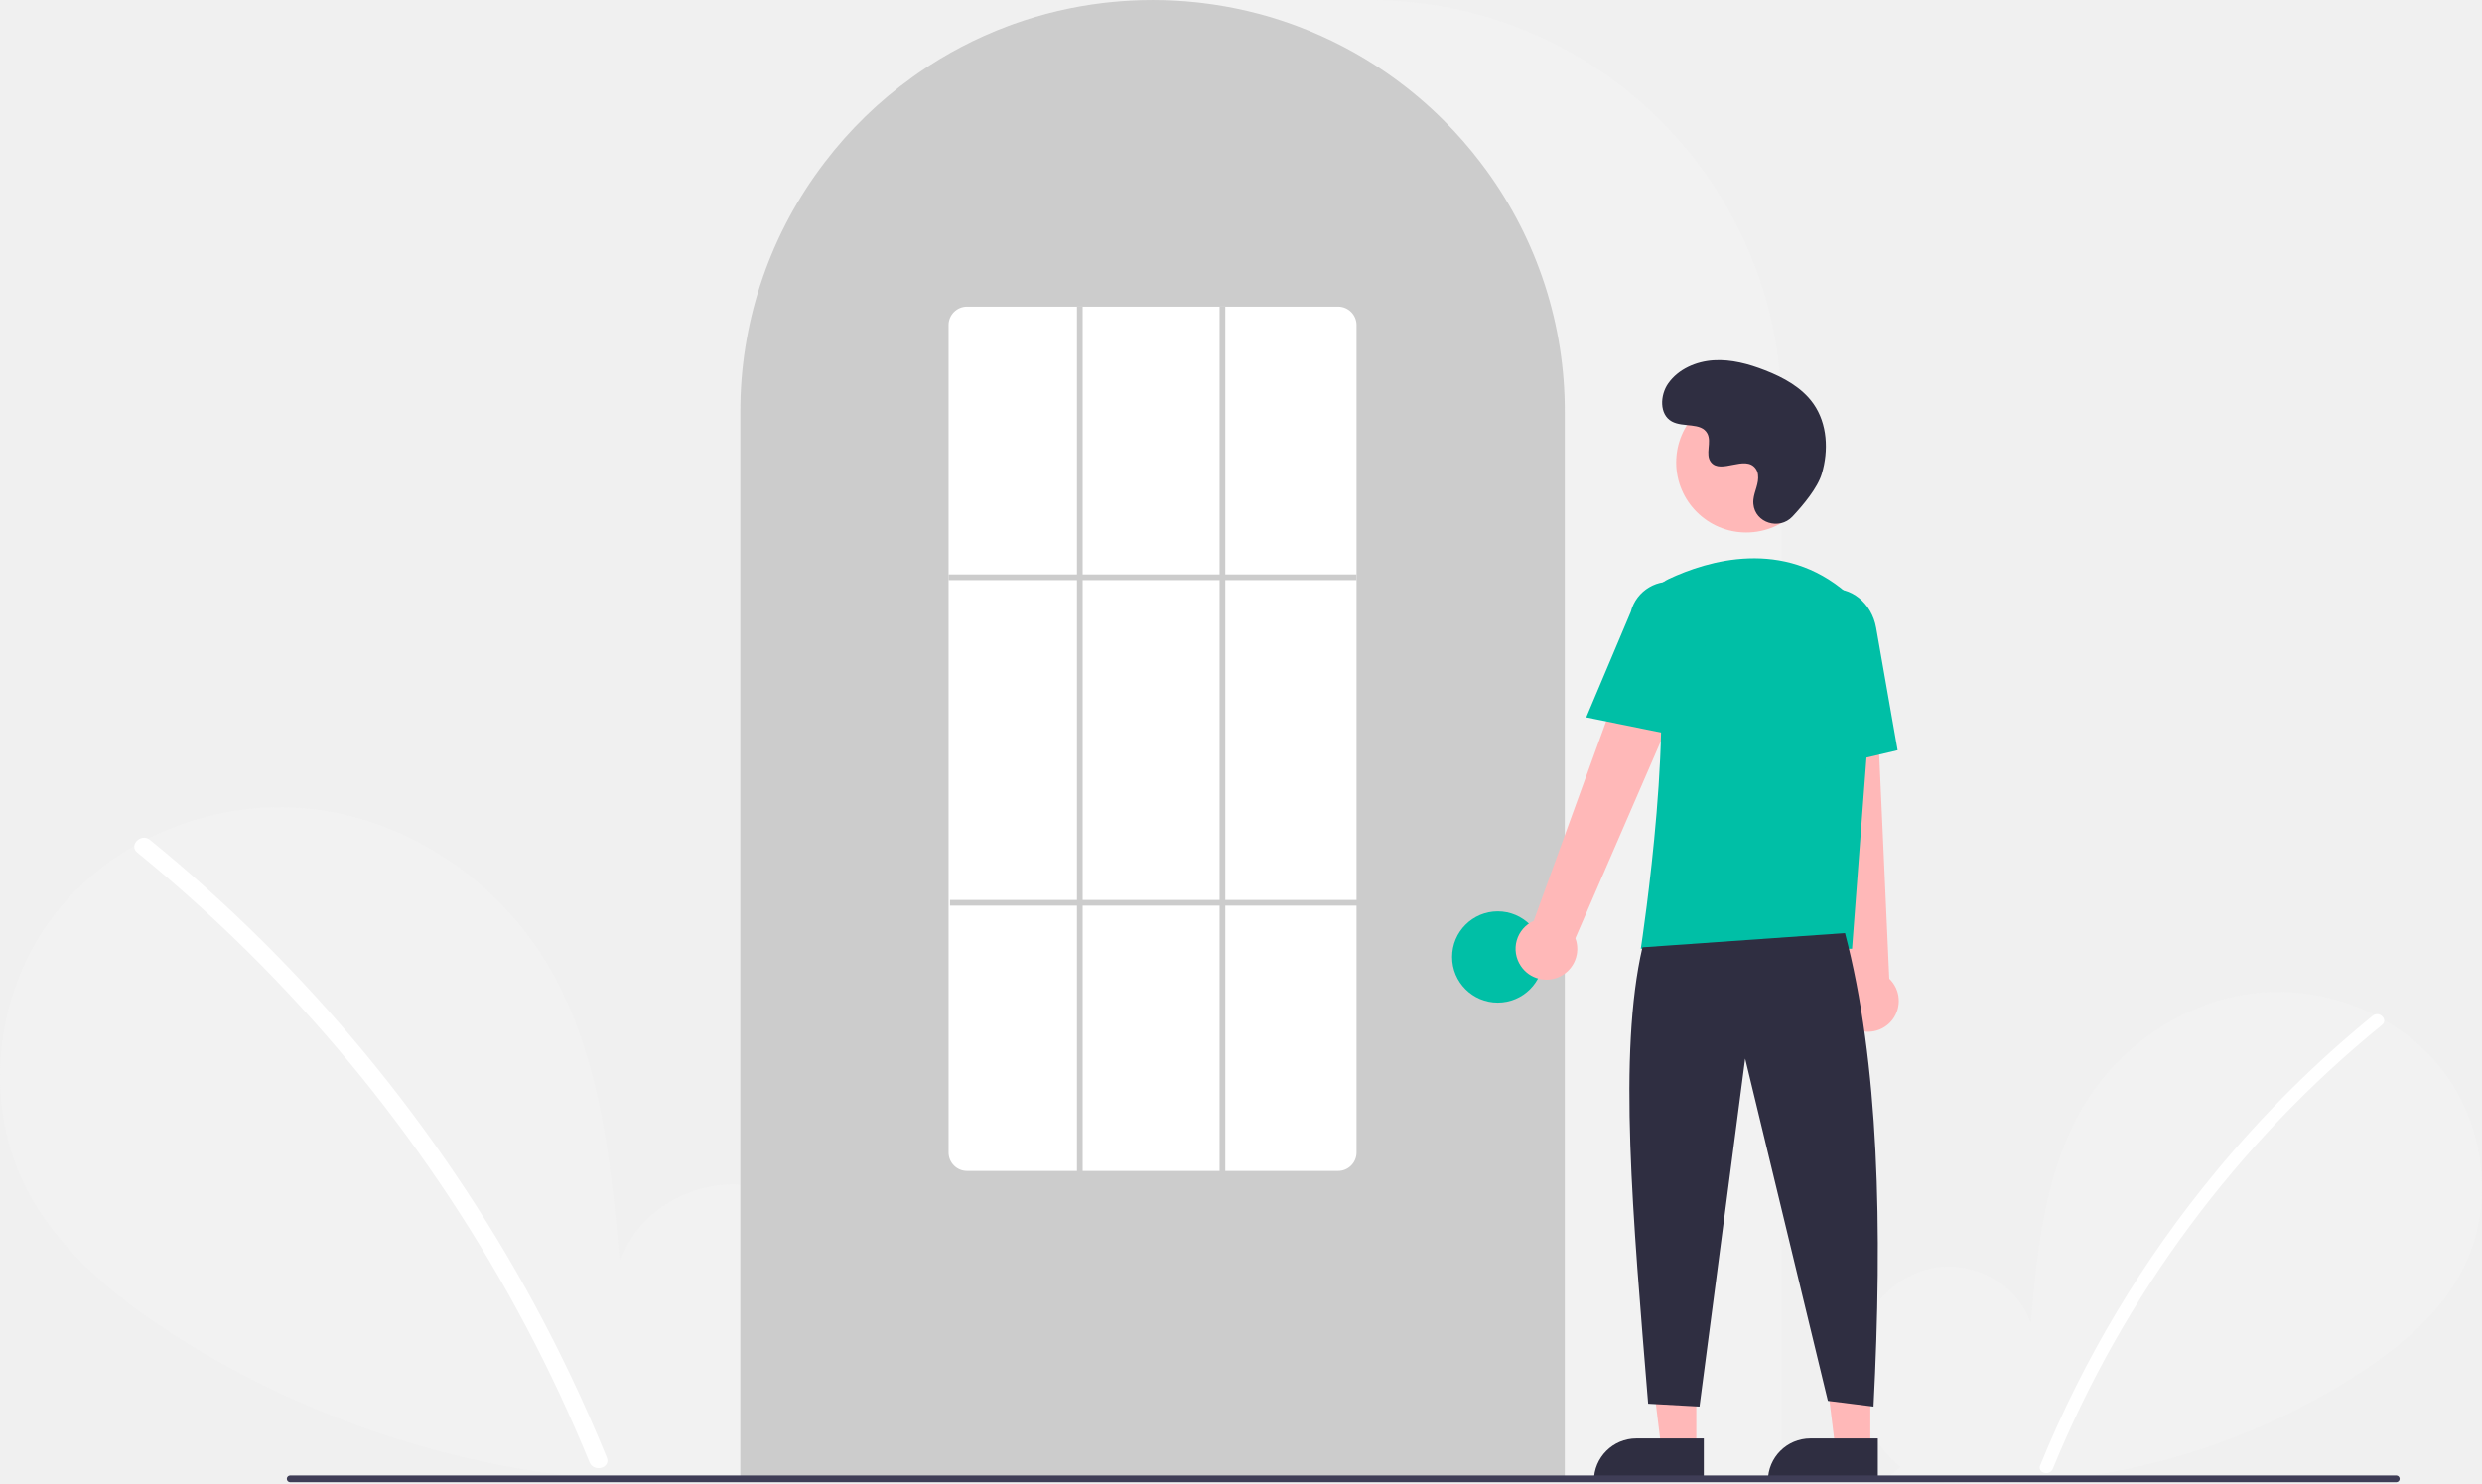
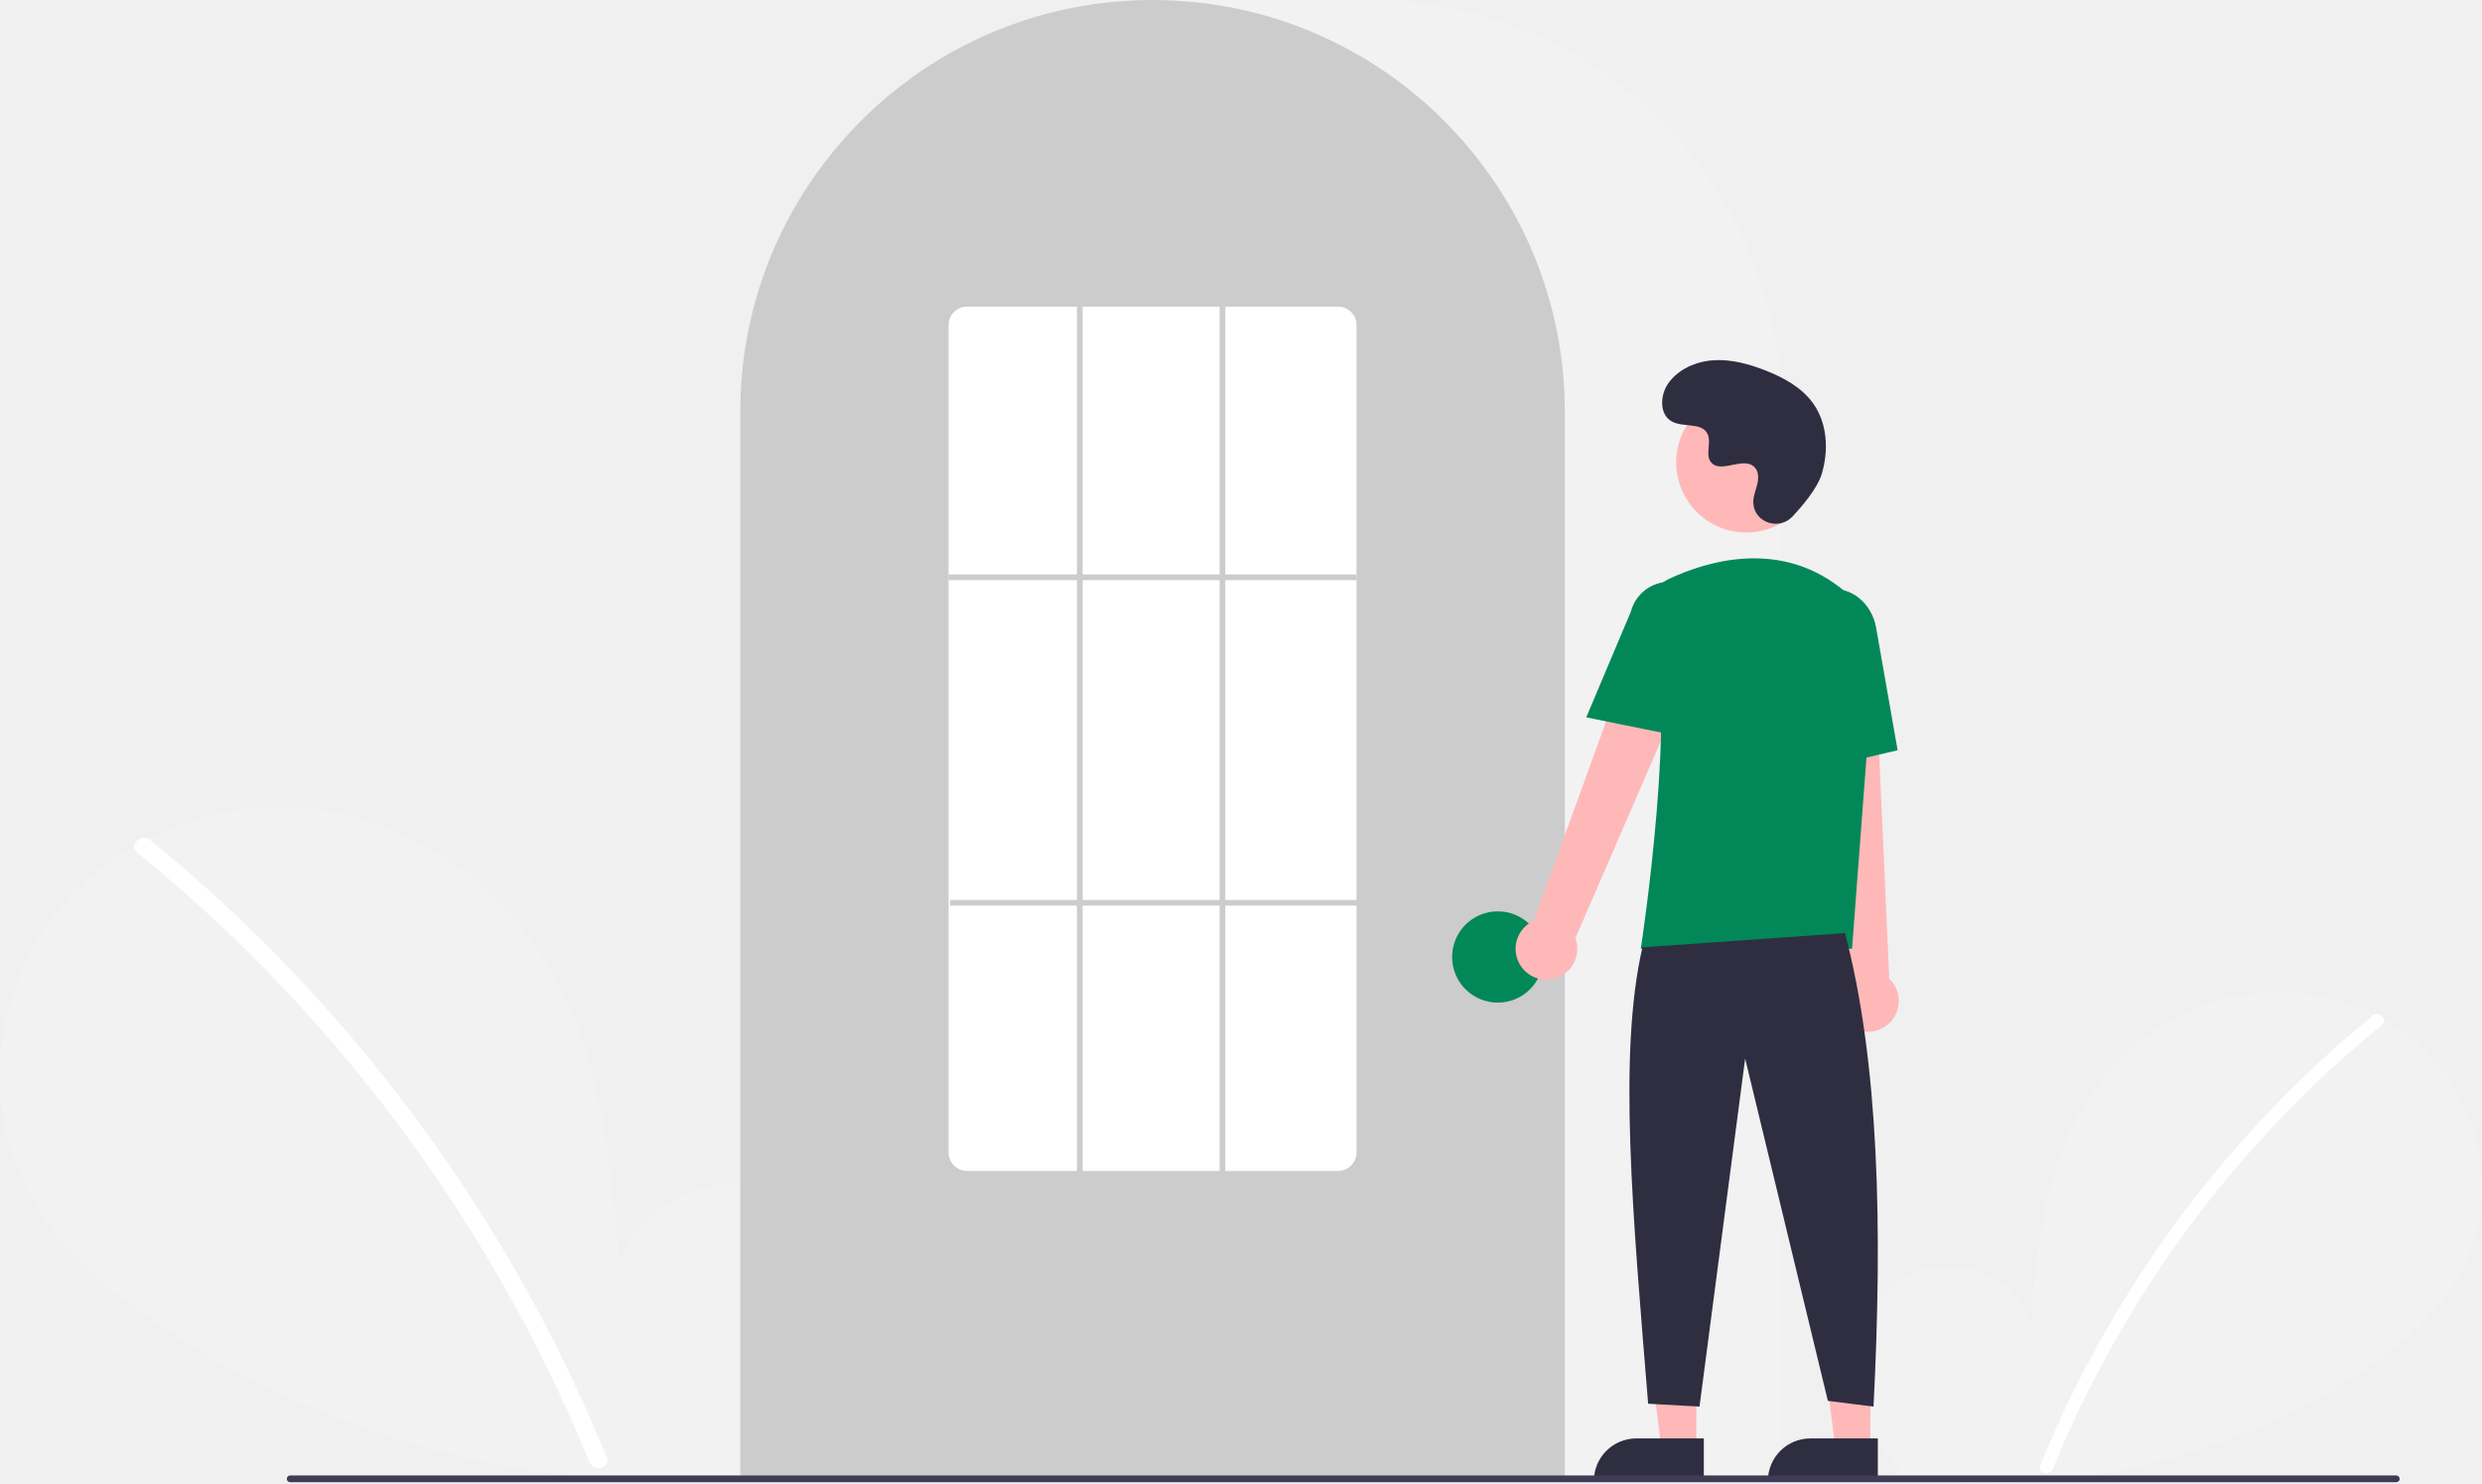
- <svg xmlns="http://www.w3.org/2000/svg" id="b368e7d6-7c4a-408c-9a35-0514749a7e1a" data-name="Layer 1" width="870" height="520.139" viewBox="0 0 870 520.139">
+ <svg xmlns="http://www.w3.org/2000/svg" data-name="Layer 1" width="870" height="520.139" viewBox="0 0 870 520.139">
  <path d="M831.092,704.187c-11.138-9.412-17.904-24.28-16.13-38.754s12.764-27.78,27.018-30.854,30.504,5.435,34.834,19.359c2.383-26.846,5.129-54.818,19.402-77.68,12.924-20.701,35.309-35.514,59.569-38.164s49.803,7.359,64.933,26.507,18.835,46.985,8.238,68.969c-7.806,16.195-22.188,28.247-37.257,38.052a240.452,240.452,0,0,1-164.454,35.977Z" transform="translate(-165 -189.9307)" fill="#f2f2f2" />
  <path d="M996.728,546.01a393.414,393.414,0,0,0-54.826,54.442,394.561,394.561,0,0,0-61.752,103.194c-1.112,2.725,3.313,3.911,4.412,1.216A392.342,392.342,0,0,1,999.963,549.245c2.284-1.86-.97-5.08-3.236-3.236Z" transform="translate(-165 -189.9307)" fill="#fff" />
  <path d="M445.067,701.63c15.299-12.927,24.591-33.348,22.154-53.228s-17.531-38.156-37.11-42.377-41.897,7.464-47.844,26.59c-3.273-36.873-7.044-75.292-26.648-106.693-17.751-28.433-48.497-48.778-81.818-52.418s-68.404,10.107-89.185,36.407-25.869,64.535-11.315,94.729c10.722,22.243,30.475,38.797,51.172,52.264,66.03,42.965,147.939,60.884,225.877,49.415" transform="translate(-165 -189.9307)" fill="#f2f2f2" />
  <path d="M217.567,484.373a540.355,540.355,0,0,1,75.304,74.777A548.076,548.076,0,0,1,352.257,647.04a545.835,545.835,0,0,1,25.43,53.846c1.527,3.743-4.55,5.372-6.06,1.671a536.36,536.36,0,0,0-49.009-92.727A539.734,539.734,0,0,0,256.889,528.632a538.441,538.441,0,0,0-43.766-39.815c-3.138-2.555,1.332-6.978,4.444-4.444Z" transform="translate(-165 -189.9307)" fill="#fff" />
  <path d="M789.5,708.931h-365v-374.5c0-79.678,64.822-144.5,144.5-144.5h76c79.677,0,144.5,64.822,144.5,144.5Z" transform="translate(-165 -189.9307)" fill="#f2f2f2" />
  <path d="M713.5,708.931h-289v-374.5a143.382,143.382,0,0,1,27.596-84.944c.664-.905,1.326-1.798,2.009-2.681a144.466,144.466,0,0,1,30.754-29.851c.66-.48,1.322-.952,1.994-1.423a144.16,144.16,0,0,1,31.472-16.459c.661-.25,1.334-.501,2.007-.742a144.02,144.02,0,0,1,31.108-7.336c.658-.09,1.333-.16,2.008-.23a146.288,146.288,0,0,1,31.105,0c.673.07,1.349.141,2.014.231a143.995,143.995,0,0,1,31.1,7.335c.673.241,1.346.492,2.009.743a143.799,143.799,0,0,1,31.106,16.216c.672.461,1.344.933,2.006,1.405a145.987,145.987,0,0,1,18.384,15.564,144.305,144.305,0,0,1,12.724,14.551c.681.88,1.343,1.773,2.005,2.677A143.382,143.382,0,0,1,713.5,334.431Z" transform="translate(-165 -189.9307)" fill="#ccc" />
-   <circle cx="525" cy="335.5" r="16" fill="#00bfa6" />
+   <circle cx="525" cy="335.5" r="16" fill="#028858" />
  <polygon points="594.599 507.783 582.339 507.783 576.506 460.495 594.601 460.496 594.599 507.783" fill="#ffb8b8" />
  <path d="M573.582,504.28h23.644a0,0,0,0,1,0,0v14.887a0,0,0,0,1,0,0H558.695a0,0,0,0,1,0,0v0a14.887,14.887,0,0,1,14.887-14.887Z" fill="#2f2e41" />
  <polygon points="655.599 507.783 643.339 507.783 637.506 460.495 655.601 460.496 655.599 507.783" fill="#ffb8b8" />
  <path d="M634.582,504.28h23.644a0,0,0,0,1,0,0v14.887a0,0,0,0,1,0,0H619.695a0,0,0,0,1,0,0v0a14.887,14.887,0,0,1,14.887-14.887Z" fill="#2f2e41" />
  <path d="M698.098,528.6a10.743,10.743,0,0,1,4.511-15.843l41.676-114.867L764.791,409.082,717.206,518.853a10.801,10.801,0,0,1-19.109,9.748Z" transform="translate(-165 -189.9307)" fill="#ffb8b8" />
  <path d="M814.336,550.184a10.743,10.743,0,0,1-2.893-16.217L798.533,412.458l23.338,1.066L827.236,533.045a10.801,10.801,0,0,1-12.9,17.139Z" transform="translate(-165 -189.9307)" fill="#ffb8b8" />
  <circle cx="612.106" cy="162.123" r="24.561" fill="#ffb8b8" />
-   <path d="M814.18,522.549H740.133l.089-.576c.133-.861,13.197-86.439,3.562-114.436a11.813,11.813,0,0,1,6.069-14.584h0c13.772-6.485,40.208-14.471,62.52,4.909a28.234,28.234,0,0,1,9.459,23.396Z" transform="translate(-165 -189.9307)" fill="#00bfa6" />
-   <path d="M754.354,448.181,721.018,441.418l15.626-37.03a13.997,13.997,0,0,1,27.106,6.998Z" transform="translate(-165 -189.9307)" fill="#00bfa6" />
-   <path d="M797.05,460.739l-2.004-45.941c-1.52-8.636,3.424-16.8,11.027-18.135,7.605-1.33,15.032,4.66,16.558,13.36l7.533,42.928Z" transform="translate(-165 -189.9307)" fill="#00bfa6" />
+   <path d="M814.18,522.549H740.133l.089-.576c.133-.861,13.197-86.439,3.562-114.436a11.813,11.813,0,0,1,6.069-14.584h0c13.772-6.485,40.208-14.471,62.52,4.909a28.234,28.234,0,0,1,9.459,23.396Z" transform="translate(-165 -189.9307)" fill="#028858" />
+   <path d="M754.354,448.181,721.018,441.418l15.626-37.03a13.997,13.997,0,0,1,27.106,6.998Z" transform="translate(-165 -189.9307)" fill="#028858" />
+   <path d="M797.05,460.739l-2.004-45.941c-1.52-8.636,3.424-16.8,11.027-18.135,7.605-1.33,15.032,4.66,16.558,13.36l7.533,42.928Z" transform="translate(-165 -189.9307)" fill="#028858" />
  <path d="M811.716,517.049c11.915,45.377,13.214,103.069,10,166l-16-2-29-120-16,122-18-1c-5.377-66.03-10.613-122.715-2-160Z" transform="translate(-165 -189.9307)" fill="#2f2e41" />
  <path d="M793.289,371.035c-4.582,4.881-13.091,2.261-13.688-4.407a8.055,8.055,0,0,1,.01-1.556c.308-2.954,2.015-5.635,1.606-8.754a4.59,4.59,0,0,0-.84-2.149c-3.651-4.889-12.222,2.187-15.668-2.239-2.113-2.714.371-6.987-1.251-10.021-2.14-4.004-8.479-2.029-12.454-4.221-4.423-2.439-4.158-9.225-1.247-13.353,3.551-5.034,9.776-7.72,15.923-8.107s12.253,1.275,17.992,3.511c6.521,2.541,12.988,6.054,17.001,11.788,4.88,6.973,5.35,16.348,2.909,24.502C802.098,360.99,797.031,367.049,793.289,371.035Z" transform="translate(-165 -189.9307)" fill="#2f2e41" />
  <path d="M1004.982,709.574h-738.294a1.191,1.191,0,0,1,0-2.381h738.294a1.191,1.191,0,0,1,0,2.381Z" transform="translate(-165 -189.9307)" fill="#3f3d56" />
  <path d="M634,600.431H504a6.465,6.465,0,0,1-6.5-6.415V303.846a6.465,6.465,0,0,1,6.5-6.415H634a6.465,6.465,0,0,1,6.5,6.415V594.015A6.465,6.465,0,0,1,634,600.431Z" transform="translate(-165 -189.9307)" fill="#fff" />
  <rect x="332.5" y="201.39" width="143" height="2" fill="#ccc" />
  <rect x="333" y="315.5" width="143" height="2" fill="#ccc" />
  <rect x="377.5" y="107.5" width="2" height="304" fill="#ccc" />
  <rect x="427.5" y="107.5" width="2" height="304" fill="#ccc" />
</svg>
